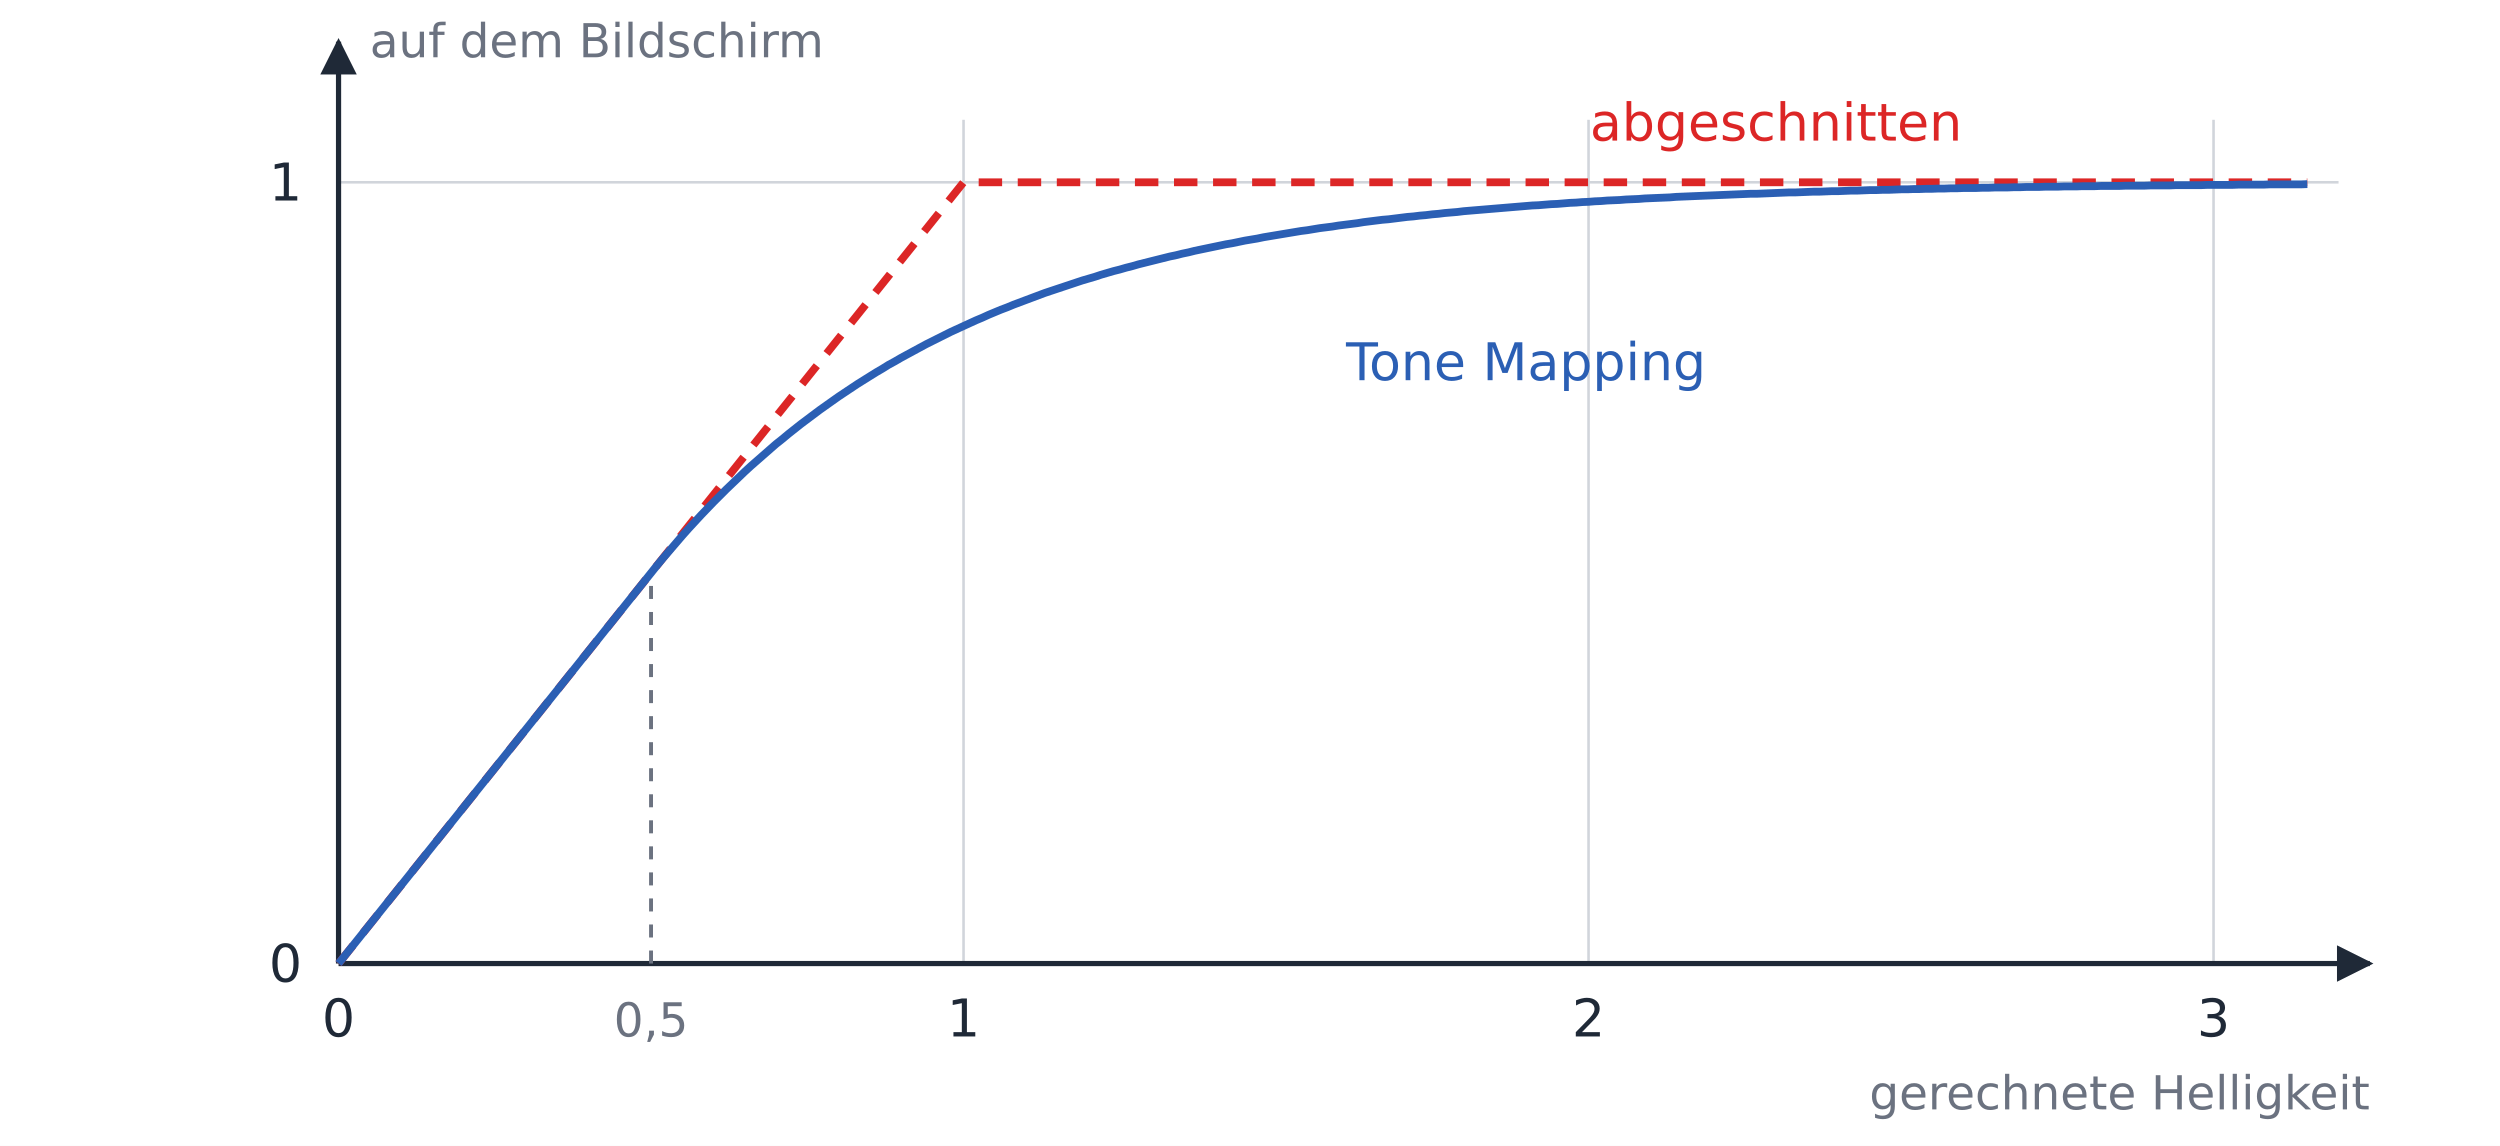
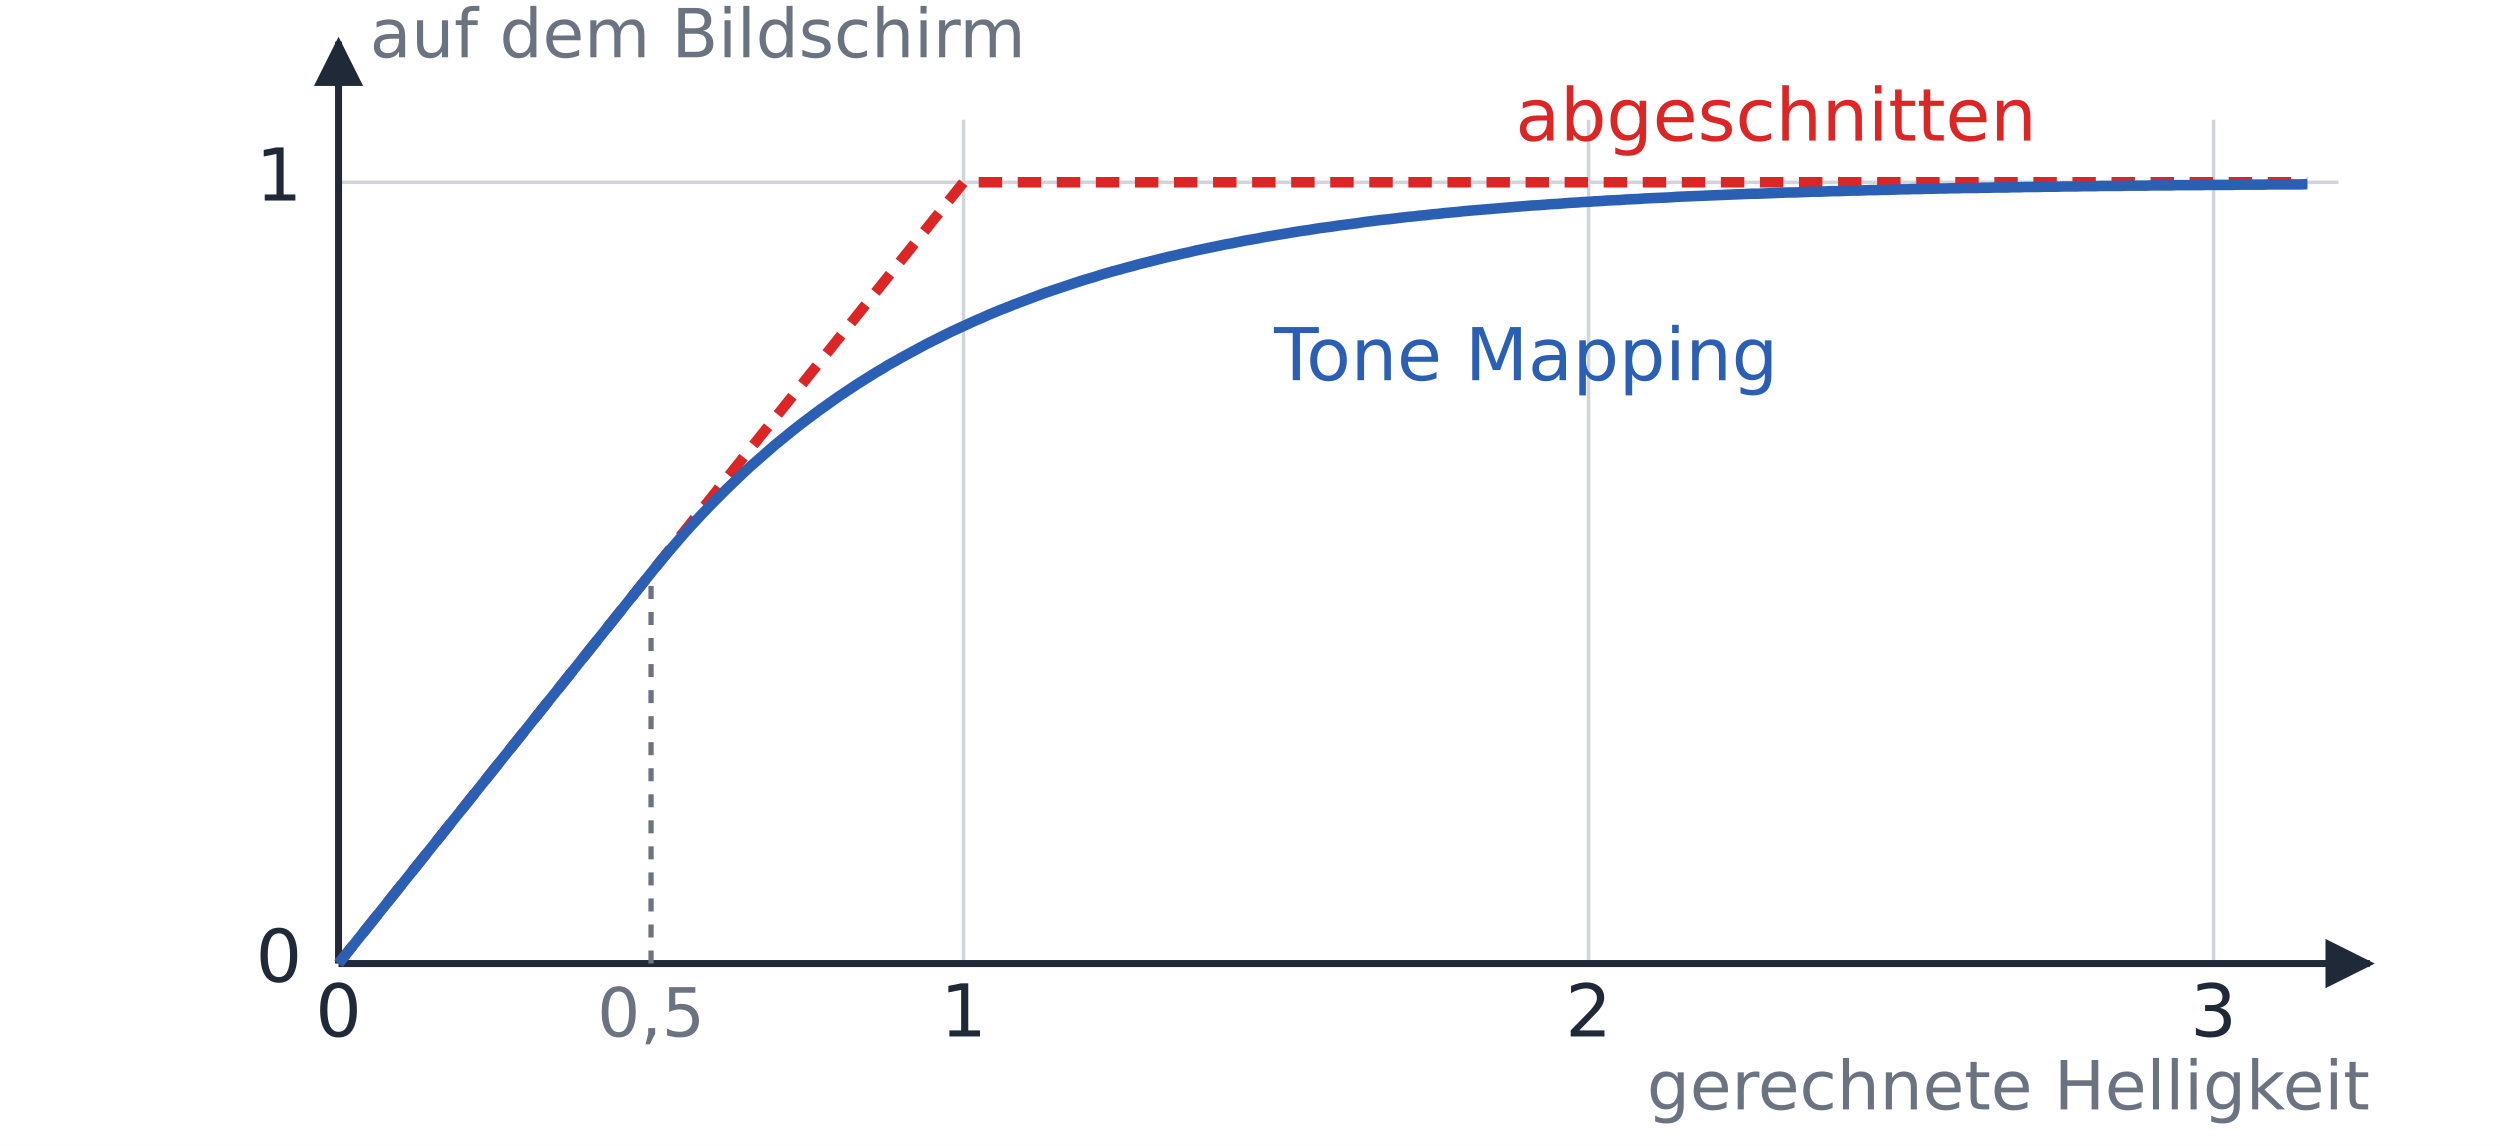
- <svg xmlns="http://www.w3.org/2000/svg" viewBox="0 0 960 440" width="960" height="440" font-family="IBM Plex Sans, DejaVu Sans, sans-serif">
+ <svg xmlns="http://www.w3.org/2000/svg" viewBox="0 0 528 242" width="528" height="242" font-family="IBM Plex Sans, DejaVu Sans, sans-serif">
  <defs>
    <marker id="a-ink" viewBox="0 0 10 10" refX="9" refY="5" markerWidth="7" markerHeight="7" orient="auto-start-reverse">
      <path d="M0,0 L10,5 L0,10 z" fill="#1f2937" />
    </marker>
    <marker id="a-blue" viewBox="0 0 10 10" refX="9" refY="5" markerWidth="7" markerHeight="7" orient="auto-start-reverse">
      <path d="M0,0 L10,5 L0,10 z" fill="#2b5fb4" />
    </marker>
    <marker id="a-grey" viewBox="0 0 10 10" refX="9" refY="5" markerWidth="7" markerHeight="7" orient="auto-start-reverse">
      <path d="M0,0 L10,5 L0,10 z" fill="#6b7280" />
    </marker>
    <marker id="a-red" viewBox="0 0 10 10" refX="9" refY="5" markerWidth="7" markerHeight="7" orient="auto-start-reverse">
      <path d="M0,0 L10,5 L0,10 z" fill="#dc2626" />
    </marker>
    <marker id="a-green" viewBox="0 0 10 10" refX="9" refY="5" markerWidth="7" markerHeight="7" orient="auto-start-reverse">
      <path d="M0,0 L10,5 L0,10 z" fill="#16a34a" />
    </marker>
  </defs>
-   <rect width="960" height="440" fill="#ffffff" />
-   <line x1="370.0" y1="370.0" x2="370.0" y2="46.0" stroke="#d1d5db" stroke-width="1" />
-   <line x1="610.0" y1="370.0" x2="610.0" y2="46.0" stroke="#d1d5db" stroke-width="1" />
-   <line x1="850.0" y1="370.0" x2="850.0" y2="46.0" stroke="#d1d5db" stroke-width="1" />
-   <line x1="130.0" y1="70.0" x2="898.0" y2="70.0" stroke="#d1d5db" stroke-width="1" />
-   <line x1="130.0" y1="370.0" x2="910.0" y2="370.0" stroke="#1f2937" stroke-width="2" marker-end="url(#a-ink)" />
-   <line x1="130.0" y1="370.0" x2="130.0" y2="16.0" stroke="#1f2937" stroke-width="2" marker-end="url(#a-ink)" />
-   <text x="130.0" y="398.0" font-size="20" fill="#1f2937" text-anchor="middle">0</text>
-   <text x="370.0" y="398.0" font-size="20" fill="#1f2937" text-anchor="middle">1</text>
-   <text x="610.0" y="398.0" font-size="20" fill="#1f2937" text-anchor="middle">2</text>
-   <text x="850.0" y="398.0" font-size="20" fill="#1f2937" text-anchor="middle">3</text>
-   <text x="116.0" y="77.0" font-size="20" fill="#1f2937" text-anchor="end">1</text>
-   <text x="116.0" y="377.0" font-size="20" fill="#1f2937" text-anchor="end">0</text>
-   <text x="910.0" y="426.0" font-size="18" fill="#6b7280" text-anchor="end">gerechnete Helligkeit</text>
-   <text x="142.0" y="22.0" font-size="18" fill="#6b7280" text-anchor="start">auf dem Bildschirm</text>
-   <line x1="250.0" y1="370.0" x2="250.0" y2="220.0" stroke="#6b7280" stroke-width="1.5" stroke-dasharray="5 5" />
-   <text x="250.0" y="398.0" font-size="18" fill="#6b7280" text-anchor="middle">0,5</text>
-   <polyline points="130.0,370.0 370.0,70.0 886.0,70.0" fill="none" stroke="#dc2626" stroke-width="3" stroke-dasharray="9 6" />
-   <text x="682.0" y="54.0" font-size="20" fill="#dc2626" text-anchor="middle">abgeschnitten</text>
-   <polyline points="130.0,370.0 132.4,367.0 134.8,364.0 137.2,361.0 139.6,358.0 142.0,355.0 144.4,352.0 146.8,349.0 149.2,346.0 151.6,343.0 154.0,340.0 156.4,337.0 158.8,334.0 161.2,331.0 163.6,328.0 166.0,325.0 168.4,322.0 170.8,319.0 173.2,316.0 175.6,313.0 178.0,310.0 180.4,307.0 182.8,304.0 185.2,301.0 187.6,298.0 190.0,295.0 192.4,292.0 194.8,289.0 197.2,286.0 199.6,283.0 202.0,280.0 204.4,277.0 206.8,274.0 209.2,271.0 211.6,268.0 214.0,265.0 216.4,262.0 218.8,259.0 221.2,256.0 223.6,253.0 226.0,250.0 228.4,247.0 230.8,244.0 233.2,241.0 235.6,238.0 238.0,235.0 240.4,232.0 242.8,229.0 245.2,226.0 247.6,223.0 250.0,220.0 252.4,217.0 254.8,214.1 257.2,211.3 259.6,208.5 262.0,205.7 264.4,203.0 266.8,200.4 269.2,197.8 271.6,195.3 274.0,192.8 276.4,190.4 278.8,188.0 281.2,185.7 283.6,183.4 286.0,181.1 288.4,178.9 290.8,176.8 293.2,174.7 295.6,172.6 298.0,170.5 300.4,168.6 302.8,166.6 305.2,164.7 307.6,162.8 310.0,161.0 312.4,159.2 314.8,157.4 317.2,155.7 319.6,154.0 322.0,152.3 324.4,150.7 326.8,149.1 329.2,147.5 331.6,146.0 334.0,144.5 336.4,143.0 338.8,141.6 341.2,140.1 343.6,138.8 346.0,137.4 348.4,136.1 350.8,134.8 353.2,133.5 355.6,132.2 358.0,131.0 360.4,129.8 362.8,128.6 365.2,127.4 367.6,126.3 370.0,125.2 372.4,124.1 374.8,123.0 377.2,122.0 379.6,120.9 382.0,119.9 384.4,118.9 386.8,118.0 389.2,117.0 391.6,116.1 394.0,115.2 396.4,114.3 398.8,113.4 401.2,112.5 403.6,111.7 406.0,110.9 408.4,110.1 410.8,109.3 413.2,108.5 415.6,107.7 418.0,107.0 420.4,106.3 422.8,105.5 425.2,104.8 427.6,104.1 430.0,103.5 432.4,102.8 434.8,102.2 437.2,101.5 439.6,100.9 442.0,100.3 444.4,99.7 446.8,99.1 449.2,98.5 451.6,98.0 454.0,97.4 456.4,96.9 458.8,96.3 461.2,95.8 463.6,95.3 466.0,94.8 468.4,94.3 470.8,93.8 473.2,93.4 475.6,92.9 478.0,92.4 480.4,92.0 482.8,91.6 485.2,91.1 487.6,90.7 490.0,90.3 492.4,89.9 494.8,89.5 497.2,89.1 499.6,88.7 502.0,88.4 504.4,88.0 506.8,87.6 509.2,87.3 511.6,87.0 514.0,86.6 516.4,86.3 518.8,86.0 521.2,85.7 523.6,85.3 526.0,85.0 528.4,84.7 530.8,84.4 533.2,84.2 535.6,83.9 538.0,83.6 540.4,83.3 542.8,83.1 545.2,82.8 547.6,82.6 550.0,82.3 552.4,82.1 554.8,81.8 557.2,81.6 559.6,81.4 562.0,81.1 564.4,80.9 566.8,80.7 569.2,80.5 571.6,80.3 574.0,80.1 576.4,79.9 578.8,79.7 581.2,79.5 583.6,79.3 586.0,79.1 588.4,78.9 590.8,78.8 593.2,78.6 595.6,78.4 598.0,78.3 600.4,78.1 602.8,77.9 605.2,77.8 607.6,77.6 610.0,77.5 612.4,77.3 614.8,77.2 617.2,77.0 619.6,76.9 622.0,76.8 624.4,76.6 626.8,76.5 629.2,76.4 631.6,76.2 634.0,76.1 636.4,76.0 638.8,75.9 641.2,75.8 643.6,75.6 646.0,75.5 648.4,75.4 650.8,75.3 653.2,75.2 655.6,75.1 658.0,75.0 660.4,74.9 662.8,74.8 665.2,74.7 667.6,74.6 670.0,74.5 672.4,74.4 674.8,74.4 677.2,74.3 679.6,74.2 682.0,74.1 684.4,74.0 686.8,73.9 689.2,73.9 691.6,73.8 694.0,73.7 696.4,73.6 698.8,73.6 701.2,73.5 703.6,73.4 706.0,73.4 708.4,73.3 710.8,73.2 713.2,73.2 715.6,73.1 718.0,73.0 720.4,73.0 722.8,72.9 725.2,72.9 727.6,72.8 730.0,72.7 732.4,72.7 734.8,72.6 737.2,72.6 739.6,72.5 742.0,72.5 744.4,72.4 746.8,72.4 749.2,72.3 751.6,72.3 754.0,72.2 756.4,72.2 758.8,72.2 761.2,72.1 763.6,72.1 766.0,72.0 768.4,72.0 770.8,72.0 773.2,71.9 775.6,71.9 778.0,71.8 780.4,71.8 782.8,71.8 785.2,71.7 787.6,71.7 790.0,71.7 792.4,71.6 794.8,71.6 797.2,71.6 799.6,71.5 802.0,71.5 804.4,71.5 806.8,71.4 809.2,71.4 811.6,71.4 814.0,71.4 816.4,71.3 818.8,71.3 821.2,71.3 823.6,71.3 826.0,71.2 828.4,71.2 830.8,71.2 833.2,71.2 835.6,71.1 838.0,71.1 840.4,71.1 842.8,71.1 845.2,71.1 847.6,71.0 850.0,71.0 852.4,71.0 854.8,71.0 857.2,71.0 859.6,70.9 862.0,70.9 864.4,70.9 866.8,70.9 869.2,70.9 871.6,70.8 874.0,70.8 876.4,70.8 878.8,70.8 881.2,70.8 883.6,70.8 886.0,70.7" fill="none" stroke="#2b5fb4" stroke-width="3" />
-   <text x="586.0" y="146.0" font-size="20" fill="#2b5fb4" text-anchor="middle">Tone Mapping</text>
+   <rect width="528" height="242" fill="#ffffff" />
+   <g transform="scale(0.55)">
+     <line x1="370.0" y1="370.0" x2="370.0" y2="46.0" stroke="#d1d5db" stroke-width="1.35" />
+     <line x1="610.0" y1="370.0" x2="610.0" y2="46.0" stroke="#d1d5db" stroke-width="1.35" />
+     <line x1="850.0" y1="370.0" x2="850.0" y2="46.0" stroke="#d1d5db" stroke-width="1.35" />
+     <line x1="130.0" y1="70.0" x2="898.0" y2="70.0" stroke="#d1d5db" stroke-width="1.35" />
+     <line x1="130.0" y1="370.0" x2="910.0" y2="370.0" stroke="#1f2937" stroke-width="2.7" marker-end="url(#a-ink)" />
+     <line x1="130.0" y1="370.0" x2="130.0" y2="16.0" stroke="#1f2937" stroke-width="2.7" marker-end="url(#a-ink)" />
+     <text x="130.0" y="398.0" font-size="28" fill="#1f2937" text-anchor="middle">0</text>
+     <text x="370.0" y="398.0" font-size="28" fill="#1f2937" text-anchor="middle">1</text>
+     <text x="610.0" y="398.0" font-size="28" fill="#1f2937" text-anchor="middle">2</text>
+     <text x="850.0" y="398.0" font-size="28" fill="#1f2937" text-anchor="middle">3</text>
+     <text x="116.0" y="77.0" font-size="28" fill="#1f2937" text-anchor="end">1</text>
+     <text x="116.0" y="377.0" font-size="28" fill="#1f2937" text-anchor="end">0</text>
+     <text x="910.0" y="426.0" font-size="26" fill="#6b7280" text-anchor="end">gerechnete Helligkeit</text>
+     <text x="142.0" y="22.0" font-size="26" fill="#6b7280" text-anchor="start">auf dem Bildschirm</text>
+     <line x1="250.0" y1="370.0" x2="250.0" y2="220.0" stroke="#6b7280" stroke-width="2.025" stroke-dasharray="5 5" />
+     <text x="250.0" y="398.0" font-size="26" fill="#6b7280" text-anchor="middle">0,5</text>
+     <polyline points="130.0,370.0 370.0,70.0 886.0,70.0" fill="none" stroke="#dc2626" stroke-width="4.05" stroke-dasharray="9 6" />
+     <text x="682.0" y="54.0" font-size="28" fill="#dc2626" text-anchor="middle">abgeschnitten</text>
+     <polyline points="130.0,370.0 132.4,367.0 134.8,364.0 137.2,361.0 139.6,358.0 142.0,355.0 144.4,352.0 146.8,349.0 149.2,346.0 151.6,343.0 154.0,340.0 156.4,337.0 158.8,334.0 161.2,331.0 163.6,328.0 166.0,325.0 168.4,322.0 170.8,319.0 173.2,316.0 175.6,313.0 178.0,310.0 180.4,307.0 182.8,304.0 185.2,301.0 187.6,298.0 190.0,295.0 192.4,292.0 194.8,289.0 197.2,286.0 199.6,283.0 202.0,280.0 204.4,277.0 206.8,274.0 209.2,271.0 211.6,268.0 214.0,265.0 216.4,262.0 218.8,259.0 221.2,256.0 223.6,253.0 226.0,250.0 228.4,247.0 230.8,244.0 233.2,241.0 235.6,238.0 238.0,235.0 240.4,232.0 242.8,229.0 245.2,226.0 247.6,223.0 250.0,220.0 252.4,217.0 254.8,214.1 257.2,211.3 259.6,208.5 262.0,205.7 264.4,203.0 266.8,200.4 269.2,197.8 271.6,195.3 274.0,192.8 276.4,190.4 278.8,188.0 281.2,185.7 283.6,183.4 286.0,181.1 288.4,178.9 290.8,176.8 293.2,174.7 295.6,172.6 298.0,170.5 300.4,168.6 302.8,166.6 305.2,164.7 307.6,162.8 310.0,161.0 312.4,159.2 314.8,157.4 317.2,155.7 319.6,154.0 322.0,152.3 324.4,150.7 326.8,149.1 329.2,147.5 331.6,146.0 334.0,144.5 336.4,143.0 338.8,141.6 341.2,140.1 343.6,138.8 346.0,137.4 348.4,136.1 350.8,134.8 353.2,133.5 355.6,132.2 358.0,131.0 360.4,129.8 362.8,128.6 365.2,127.4 367.6,126.3 370.0,125.2 372.4,124.1 374.8,123.0 377.2,122.0 379.6,120.9 382.0,119.9 384.4,118.9 386.8,118.0 389.2,117.0 391.6,116.1 394.0,115.2 396.4,114.3 398.8,113.4 401.2,112.5 403.6,111.7 406.0,110.9 408.4,110.1 410.8,109.3 413.2,108.5 415.6,107.7 418.0,107.0 420.4,106.3 422.8,105.5 425.2,104.8 427.6,104.1 430.0,103.5 432.4,102.8 434.8,102.2 437.2,101.5 439.6,100.9 442.0,100.3 444.4,99.7 446.8,99.1 449.2,98.5 451.6,98.0 454.0,97.4 456.4,96.9 458.8,96.3 461.2,95.8 463.6,95.3 466.0,94.8 468.4,94.3 470.8,93.8 473.2,93.4 475.6,92.9 478.0,92.4 480.4,92.0 482.8,91.6 485.2,91.1 487.6,90.7 490.0,90.3 492.4,89.9 494.8,89.5 497.2,89.1 499.6,88.7 502.0,88.4 504.4,88.0 506.8,87.6 509.2,87.3 511.6,87.0 514.0,86.6 516.4,86.3 518.8,86.0 521.2,85.7 523.6,85.3 526.0,85.0 528.4,84.7 530.8,84.4 533.2,84.2 535.6,83.9 538.0,83.6 540.4,83.3 542.8,83.1 545.2,82.8 547.6,82.6 550.0,82.3 552.4,82.1 554.8,81.8 557.2,81.6 559.6,81.4 562.0,81.1 564.4,80.9 566.8,80.7 569.2,80.5 571.6,80.3 574.0,80.1 576.4,79.9 578.8,79.7 581.2,79.5 583.6,79.3 586.0,79.1 588.4,78.9 590.8,78.8 593.2,78.6 595.6,78.4 598.0,78.3 600.4,78.1 602.8,77.9 605.2,77.8 607.6,77.6 610.0,77.5 612.4,77.3 614.8,77.2 617.2,77.0 619.6,76.9 622.0,76.8 624.4,76.6 626.8,76.5 629.2,76.4 631.6,76.2 634.0,76.1 636.4,76.0 638.8,75.9 641.2,75.8 643.6,75.6 646.0,75.5 648.4,75.4 650.8,75.3 653.2,75.2 655.6,75.1 658.0,75.0 660.4,74.9 662.8,74.8 665.2,74.7 667.6,74.6 670.0,74.5 672.4,74.4 674.8,74.4 677.2,74.3 679.6,74.2 682.0,74.1 684.4,74.0 686.8,73.9 689.2,73.9 691.6,73.8 694.0,73.7 696.4,73.6 698.8,73.6 701.2,73.5 703.6,73.4 706.0,73.4 708.4,73.3 710.8,73.2 713.2,73.2 715.6,73.1 718.0,73.0 720.4,73.0 722.8,72.9 725.2,72.9 727.6,72.8 730.0,72.7 732.4,72.7 734.8,72.6 737.2,72.6 739.6,72.5 742.0,72.5 744.4,72.4 746.8,72.4 749.2,72.3 751.6,72.3 754.0,72.2 756.4,72.2 758.8,72.2 761.2,72.1 763.6,72.1 766.0,72.0 768.4,72.0 770.8,72.0 773.2,71.9 775.6,71.9 778.0,71.8 780.4,71.8 782.8,71.8 785.2,71.7 787.6,71.7 790.0,71.7 792.4,71.6 794.8,71.6 797.2,71.6 799.6,71.5 802.0,71.5 804.4,71.5 806.8,71.4 809.2,71.4 811.6,71.4 814.0,71.4 816.4,71.3 818.8,71.3 821.2,71.3 823.6,71.3 826.0,71.2 828.4,71.2 830.8,71.2 833.2,71.2 835.6,71.1 838.0,71.1 840.4,71.1 842.8,71.1 845.2,71.1 847.6,71.0 850.0,71.0 852.4,71.0 854.8,71.0 857.2,71.0 859.6,70.9 862.0,70.9 864.4,70.9 866.8,70.9 869.2,70.9 871.6,70.8 874.0,70.8 876.4,70.8 878.8,70.8 881.2,70.8 883.6,70.8 886.0,70.7" fill="none" stroke="#2b5fb4" stroke-width="4.05" />
+     <text x="586.0" y="146.0" font-size="28" fill="#2b5fb4" text-anchor="middle">Tone Mapping</text>
+   </g>
</svg>
